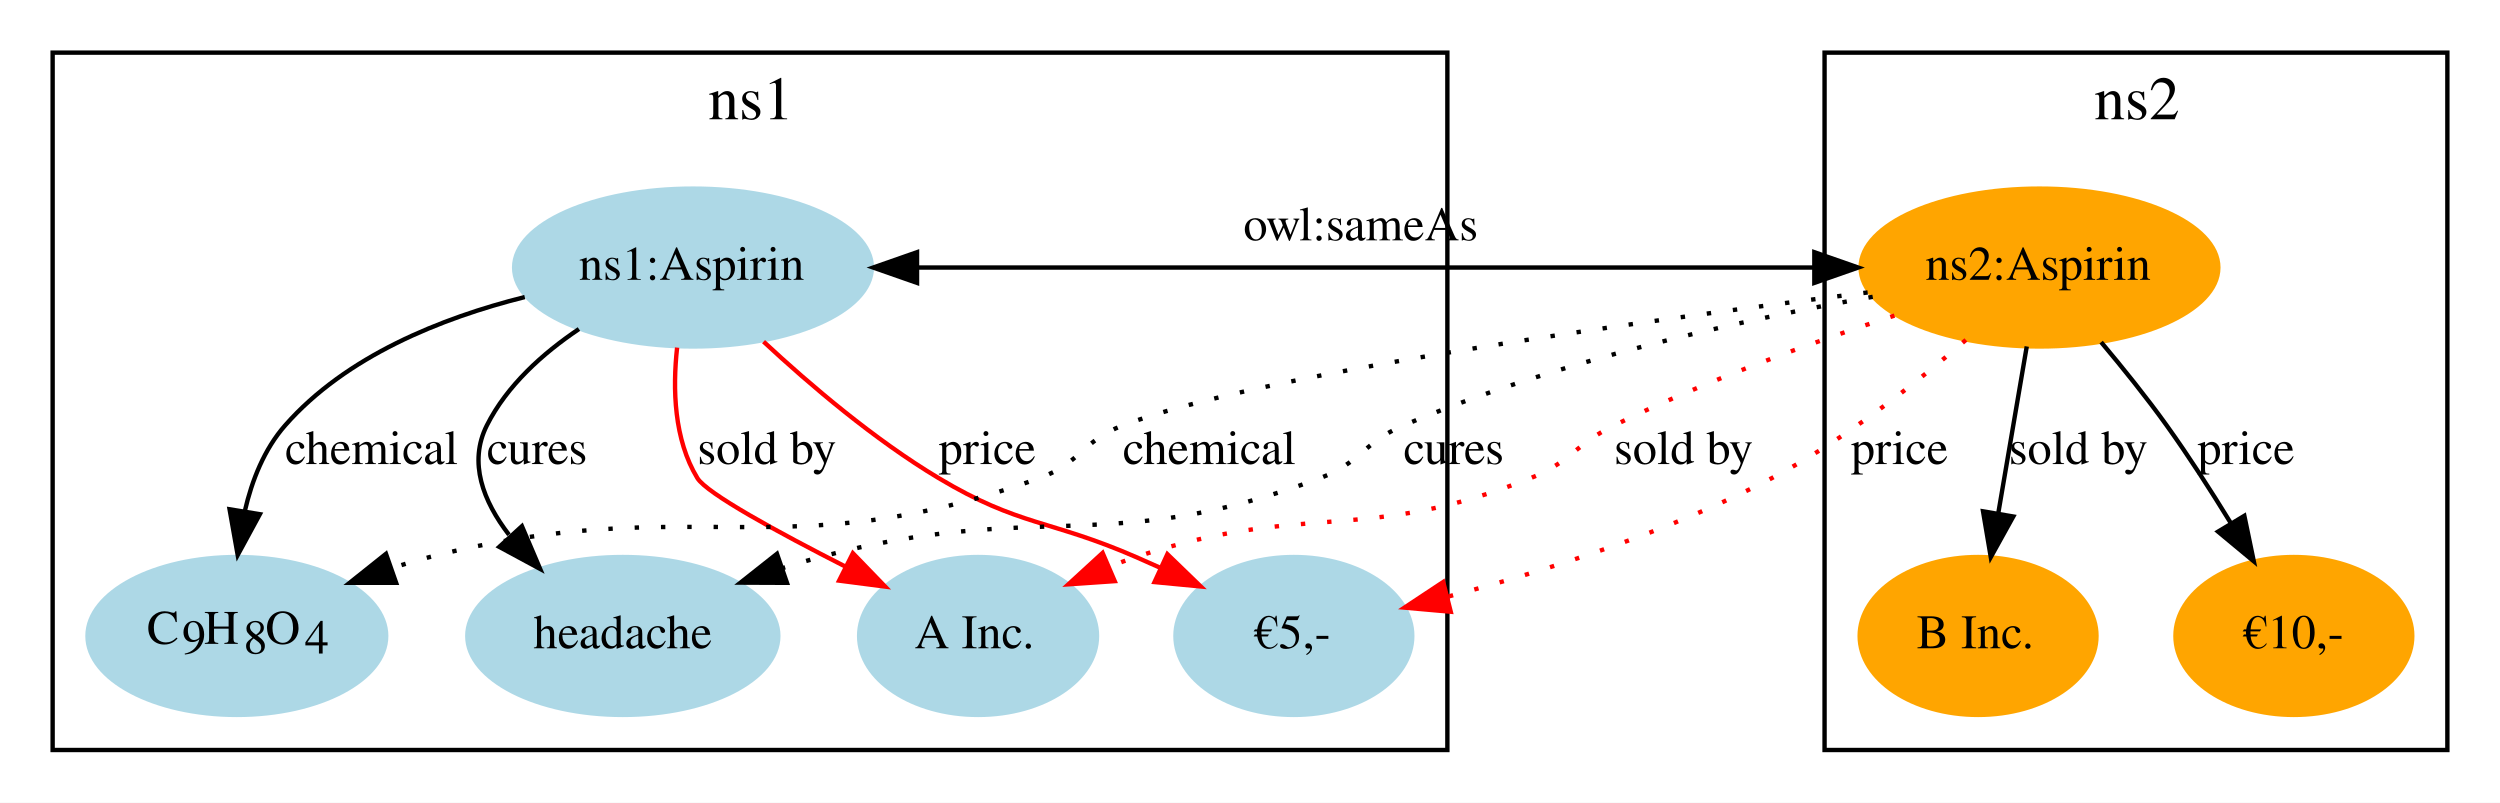
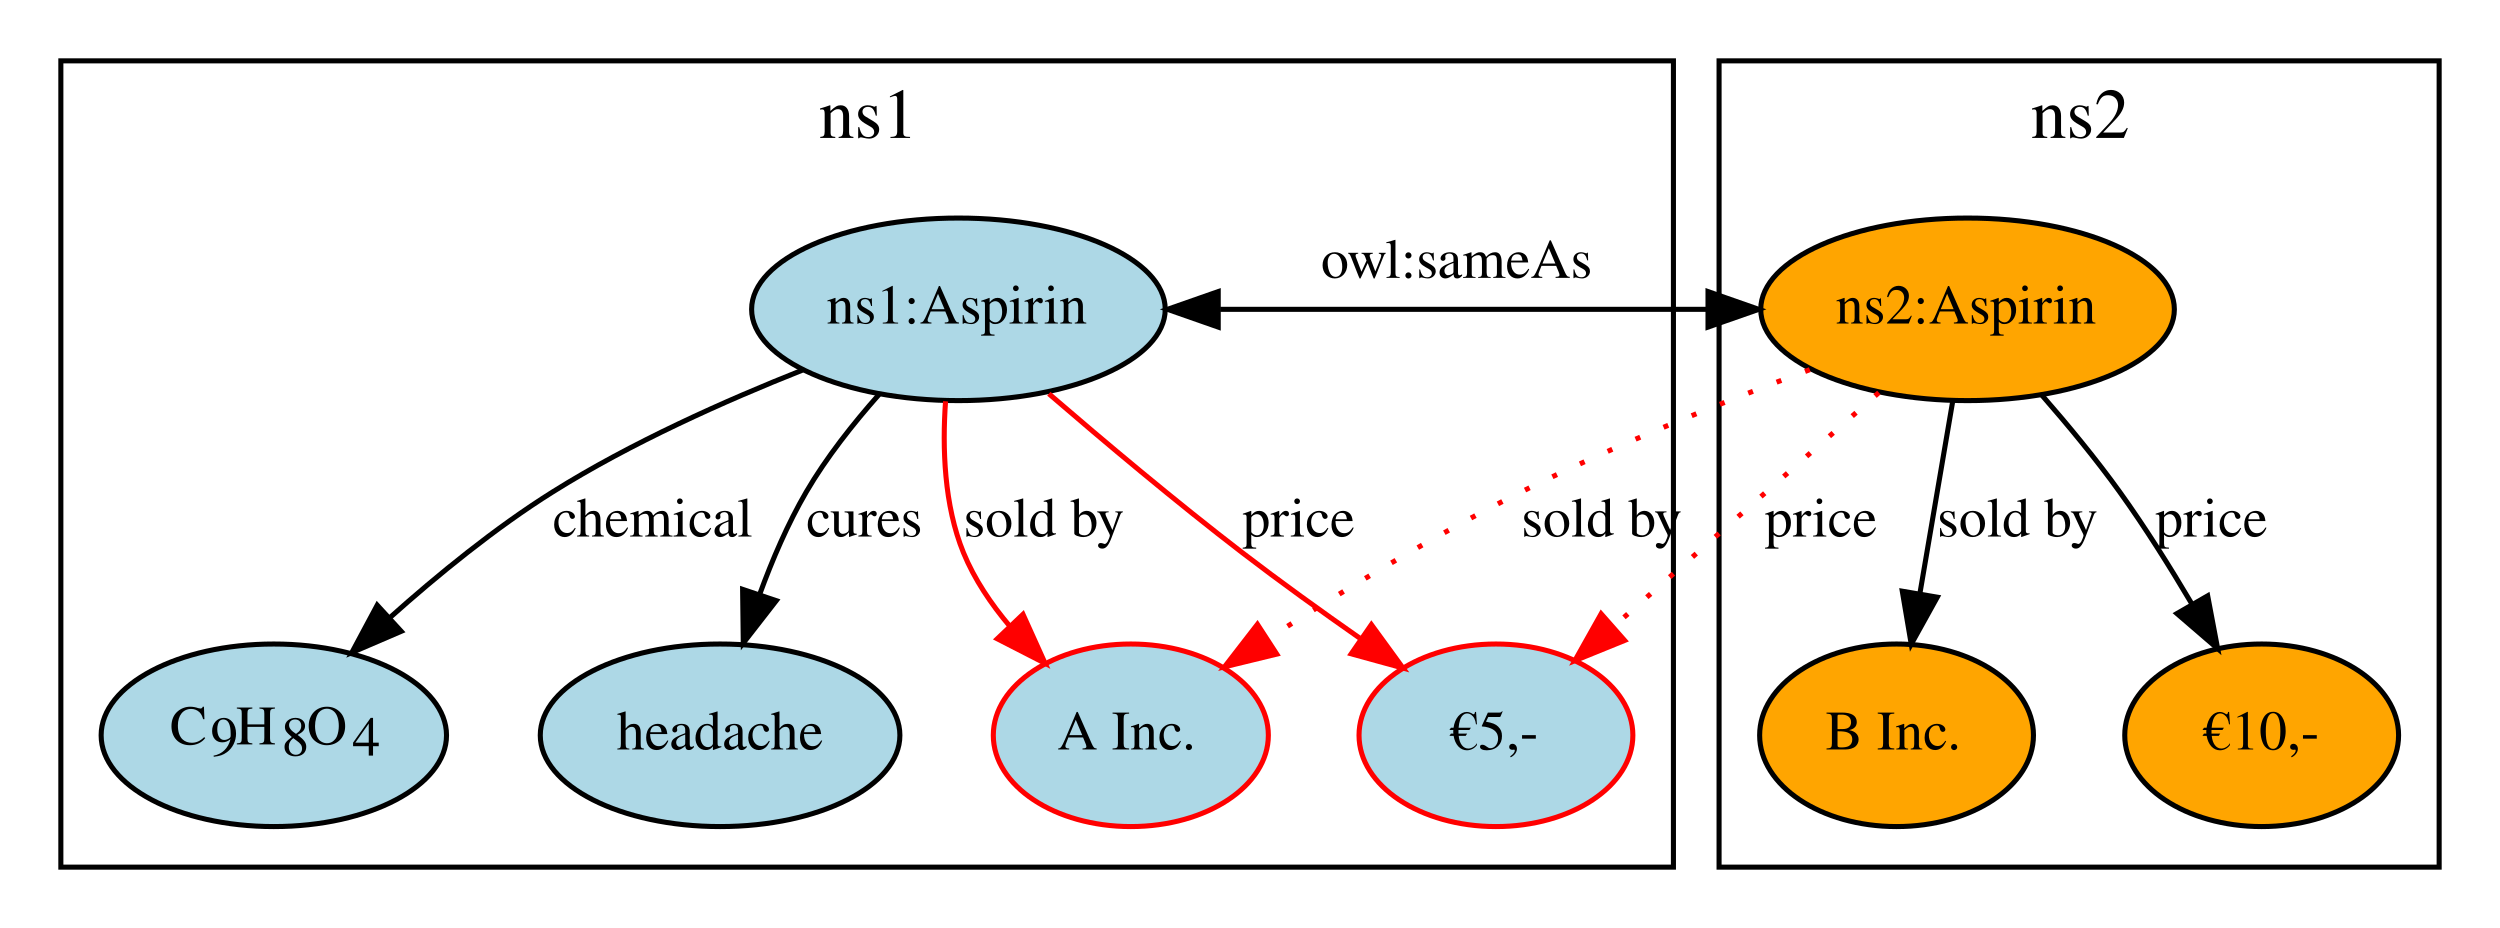
- <svg xmlns="http://www.w3.org/2000/svg" width="570pt" height="183pt" viewBox="0.00 0.00 570.00 183.00">
+ <svg xmlns="http://www.w3.org/2000/svg" width="493pt" height="183pt" viewBox="0.00 0.00 493.00 183.00">
  <g id="graph0" class="graph" transform="scale(1 1) rotate(0) translate(4 179)">
-     <polygon fill="white" stroke="none" points="-4,4 -4,-179 566,-179 566,4 -4,4" />
+     <polygon fill="white" stroke="none" points="-4,4 -4,-179 489,-179 489,4 -4,4" />
    <g id="clust1" class="cluster">
      <polygon fill="none" stroke="black" points="8,-8 8,-167 326,-167 326,-8 8,-8" />
      <text text-anchor="start" x="157.5" y="-151.8" font-family="Times,serif" font-size="14.00">ns1</text>
    </g>
    <g id="clust2" class="cluster">
-       <polygon fill="none" stroke="black" points="412,-8 412,-167 554,-167 554,-8 412,-8" />
-       <text text-anchor="start" x="473.5" y="-151.8" font-family="Times,serif" font-size="14.00">ns2</text>
+       <polygon fill="none" stroke="black" points="335,-8 335,-167 477,-167 477,-8 335,-8" />
+       <text text-anchor="start" x="396.5" y="-151.8" font-family="Times,serif" font-size="14.00">ns2</text>
    </g>
    <g id="node1" class="node">
-       <ellipse fill="lightblue" stroke="lightblue" cx="50" cy="-34" rx="34.054" ry="18" />
+       <ellipse fill="lightblue" stroke="black" cx="50" cy="-34" rx="34.054" ry="18" />
      <text text-anchor="start" x="29.5" y="-32.2" font-family="Times,serif" font-size="11.00">C</text>
      <text text-anchor="start" x="37.5" y="-32.2" font-family="Times,serif" baseline-shift="sub" font-size="11.00">9</text>
      <text text-anchor="start" x="42.5" y="-32.2" font-family="Times,serif" font-size="11.00">H</text>
      <text text-anchor="start" x="51.5" y="-32.2" font-family="Times,serif" baseline-shift="sub" font-size="11.00">8</text>
      <text text-anchor="start" x="56.5" y="-32.2" font-family="Times,serif" font-size="11.00">O</text>
      <text text-anchor="start" x="65.5" y="-32.2" font-family="Times,serif" baseline-shift="sub" font-size="11.00">4</text>
    </g>
    <g id="node2" class="node">
-       <ellipse fill="lightblue" stroke="lightblue" cx="154" cy="-118" rx="40.782" ry="18" />
-       <text text-anchor="start" x="128" y="-115.2" font-family="Times,serif" font-size="11.00">ns1:Aspirin</text>
+       <ellipse fill="lightblue" stroke="black" cx="185" cy="-118" rx="40.782" ry="18" />
+       <text text-anchor="start" x="159" y="-115.2" font-family="Times,serif" font-size="11.00">ns1:Aspirin</text>
    </g>
    <g id="edge1" class="edge">
-       <path fill="none" stroke="black" d="M115.645,-111.272C96.656,-106.508 74.884,-97.818 61,-82 56.246,-76.584 53.444,-69.502 51.82,-62.486" />
-       <polygon fill="black" stroke="black" points="55.249,-61.764 50.193,-52.454 48.34,-62.885 55.249,-61.764" />
-       <text text-anchor="start" x="61" y="-73.2" font-family="Times,serif" font-size="11.00">chemical</text>
+       <path fill="none" stroke="black" d="M154.307,-106.04C138.957,-99.954 120.415,-91.66 105,-82 93.692,-74.914 82.296,-65.614 72.833,-57.158" />
+       <polygon fill="black" stroke="black" points="75.118,-54.504 65.384,-50.321 70.385,-59.661 75.118,-54.504" />
+       <text text-anchor="start" x="105" y="-73.2" font-family="Times,serif" font-size="11.00">chemical</text>
    </g>
    <g id="node3" class="node">
-       <ellipse fill="lightblue" stroke="lightblue" cx="138" cy="-34" rx="35.458" ry="18" />
+       <ellipse fill="lightblue" stroke="black" cx="138" cy="-34" rx="35.458" ry="18" />
      <text text-anchor="middle" x="138" y="-31.2" font-family="Times,serif" font-size="11.00">headache</text>
    </g>
    <g id="edge2" class="edge">
-       <path fill="none" stroke="black" d="M127.998,-103.978C119.736,-98.421 111.565,-91.092 107,-82 102.748,-73.532 106.161,-64.738 112.044,-57.079" />
-       <polygon fill="black" stroke="black" points="115.001,-59.031 119.151,-49.283 109.828,-54.315 115.001,-59.031" />
-       <text text-anchor="start" x="107" y="-73.2" font-family="Times,serif" font-size="11.00">cures</text>
+       <path fill="none" stroke="black" d="M169.337,-101.203C164.273,-95.493 158.95,-88.775 155,-82 151.359,-75.755 148.287,-68.597 145.8,-61.781" />
+       <polygon fill="black" stroke="black" points="149.079,-60.551 142.576,-52.187 142.444,-62.781 149.079,-60.551" />
+       <text text-anchor="start" x="155" y="-73.2" font-family="Times,serif" font-size="11.00">cures</text>
    </g>
    <g id="node4" class="node">
-       <ellipse fill="lightblue" stroke="lightblue" cx="219" cy="-34" rx="27.12" ry="18" />
+       <ellipse fill="lightblue" stroke="red" cx="219" cy="-34" rx="27.12" ry="18" />
      <text text-anchor="start" x="204.5" y="-31.2" font-family="Times,serif" font-size="11.00">A Inc.</text>
    </g>
    <g id="edge3" class="edge">
-       <path fill="none" stroke="red" d="M150.382,-99.749C149.336,-90.312 149.662,-78.789 155,-70 157.116,-66.516 173.288,-57.686 188.844,-49.767" />
-       <polygon fill="red" stroke="red" points="190.457,-52.873 197.821,-45.257 187.314,-46.618 190.457,-52.873" />
-       <text text-anchor="start" x="155" y="-73.2" font-family="Times,serif" font-size="11.00">sold by</text>
+       <path fill="none" stroke="red" d="M182.465,-99.869C181.811,-90.685 182.165,-79.366 186,-70 188.136,-64.783 191.44,-59.884 195.147,-55.498" />
+       <polygon fill="red" stroke="red" points="197.734,-57.856 202.091,-48.199 192.663,-53.032 197.734,-57.856" />
+       <text text-anchor="start" x="186" y="-73.2" font-family="Times,serif" font-size="11.00">sold by</text>
    </g>
    <g id="node5" class="node">
-       <ellipse fill="lightblue" stroke="lightblue" cx="291" cy="-34" rx="27" ry="18" />
+       <ellipse fill="lightblue" stroke="red" cx="291" cy="-34" rx="27" ry="18" />
      <text text-anchor="start" x="282" y="-31.2" font-family="Times,serif" font-size="11.00">€5,-</text>
    </g>
    <g id="edge4" class="edge">
-       <path fill="none" stroke="red" d="M170.09,-101.103C180.747,-91.203 195.407,-78.735 210,-70 228.483,-58.937 235.252,-60.603 255,-52 256.806,-51.213 258.656,-50.391 260.518,-49.551" />
-       <polygon fill="red" stroke="red" points="262.161,-52.648 269.777,-45.283 259.23,-46.29 262.161,-52.648" />
-       <text text-anchor="start" x="210" y="-73.2" font-family="Times,serif" font-size="11.00">price</text>
+       <path fill="none" stroke="red" d="M202.83,-101.351C213.673,-92.008 227.909,-80.045 241,-70 248.371,-64.344 256.559,-58.456 264.139,-53.159" />
+       <polygon fill="red" stroke="red" points="266.437,-55.826 272.673,-47.261 262.457,-50.067 266.437,-55.826" />
+       <text text-anchor="start" x="241" y="-73.2" font-family="Times,serif" font-size="11.00">price</text>
    </g>
    <g id="node6" class="node">
-       <ellipse fill="orange" stroke="orange" cx="461" cy="-118" rx="40.782" ry="18" />
-       <text text-anchor="start" x="435" y="-115.2" font-family="Times,serif" font-size="11.00">ns2:Aspirin</text>
+       <ellipse fill="orange" stroke="black" cx="384" cy="-118" rx="40.782" ry="18" />
+       <text text-anchor="start" x="358" y="-115.2" font-family="Times,serif" font-size="11.00">ns2:Aspirin</text>
    </g>
    <g id="edge7" class="edge">
-       <path fill="none" stroke="black" d="M205.127,-118C261.788,-118 352.648,-118 409.47,-118" />
-       <polygon fill="black" stroke="black" points="205.085,-114.5 195.085,-118 205.085,-121.5 205.085,-114.5" />
-       <polygon fill="black" stroke="black" points="409.668,-121.5 419.668,-118 409.668,-114.5 409.668,-121.5" />
-       <text text-anchor="start" x="279.5" y="-124.2" font-family="Times,serif" font-size="11.00">owl:sameAs</text>
+       <path fill="none" stroke="black" d="M236.617,-118C266.196,-118 303.189,-118 332.713,-118" />
+       <polygon fill="black" stroke="black" points="236.233,-114.5 226.233,-118 236.233,-121.5 236.233,-114.5" />
+       <polygon fill="black" stroke="black" points="332.82,-121.5 342.82,-118 332.82,-114.5 332.82,-121.5" />
+       <text text-anchor="start" x="256.5" y="-124.2" font-family="Times,serif" font-size="11.00">owl:sameAs</text>
    </g>
    <g id="edge8" class="edge">
-       <path fill="none" stroke="black" stroke-dasharray="1,5" d="M421.827,-112.32C370.187,-105.828 282.333,-93.578 252,-82 242.669,-78.439 242.396,-73.388 233,-70 174.399,-48.871 154.376,-67.335 94,-52 91.172,-51.282 88.28,-50.434 85.395,-49.507" />
-       <polygon fill="black" stroke="black" points="86.317,-46.122 75.722,-46.122 84.005,-52.729 86.317,-46.122" />
-       <text text-anchor="start" x="252" y="-73.2" font-family="Times,serif" font-size="11.00">chemical</text>
+       <path fill="none" stroke="red" stroke-dasharray="1,5" d="M352.897,-106.1C335.798,-99.745 314.386,-91.185 296,-82 278.828,-73.422 260.449,-62.285 245.955,-53.005" />
+       <polygon fill="red" stroke="red" points="247.773,-50.012 237.478,-47.506 243.963,-55.885 247.773,-50.012" />
+       <text text-anchor="start" x="296" y="-73.2" font-family="Times,serif" font-size="11.00">sold by</text>
    </g>
    <g id="edge9" class="edge">
-       <path fill="none" stroke="black" stroke-dasharray="1,5" d="M422.981,-111.324C393.088,-106.039 350.823,-96.726 316,-82 306.801,-78.11 306.348,-73.518 297,-70 248.993,-51.932 232.585,-65.132 183,-52 180.2,-51.258 177.332,-50.406 174.467,-49.485" />
-       <polygon fill="black" stroke="black" points="175.43,-46.115 164.835,-46.161 173.146,-52.732 175.43,-46.115" />
-       <text text-anchor="start" x="316" y="-73.2" font-family="Times,serif" font-size="11.00">cures</text>
-     </g>
-     <g id="edge10" class="edge">
-       <path fill="none" stroke="red" stroke-dasharray="1,5" d="M427.94,-107.05C408.836,-100.817 384.586,-92.067 364,-82 355.028,-77.613 354.274,-73.708 345,-70 307.123,-54.856 293.73,-64.804 255,-52 253.08,-51.365 251.13,-50.654 249.18,-49.891" />
-       <polygon fill="red" stroke="red" points="250.156,-46.502 239.586,-45.773 247.395,-52.934 250.156,-46.502" />
-       <text text-anchor="start" x="364" y="-73.2" font-family="Times,serif" font-size="11.00">sold by</text>
-     </g>
-     <g id="edge11" class="edge">
-       <path fill="none" stroke="red" stroke-dasharray="1,5" d="M444.223,-101.495C432.545,-91.378 416.215,-78.516 400,-70 376.607,-57.714 348.114,-48.75 326.128,-42.97" />
-       <polygon fill="red" stroke="red" points="326.77,-39.523 316.217,-40.463 325.054,-46.309 326.77,-39.523" />
-       <text text-anchor="start" x="418" y="-73.2" font-family="Times,serif" font-size="11.00">price</text>
+       <path fill="none" stroke="red" stroke-dasharray="1,5" d="M366.507,-101.576C351.676,-88.499 330.289,-69.642 314.061,-55.333" />
+       <polygon fill="red" stroke="red" points="316.375,-52.708 306.56,-48.719 311.746,-57.958 316.375,-52.708" />
+       <text text-anchor="start" x="344" y="-73.2" font-family="Times,serif" font-size="11.00">price</text>
    </g>
    <g id="node7" class="node">
-       <ellipse fill="orange" stroke="orange" cx="447" cy="-34" rx="27" ry="18" />
-       <text text-anchor="start" x="433" y="-31.2" font-family="Times,serif" font-size="11.00">B Inc.</text>
+       <ellipse fill="orange" stroke="black" cx="370" cy="-34" rx="27" ry="18" />
+       <text text-anchor="start" x="356" y="-31.2" font-family="Times,serif" font-size="11.00">B Inc.</text>
    </g>
    <g id="edge5" class="edge">
-       <path fill="none" stroke="black" d="M458.099,-100.01C456.222,-89.015 453.738,-74.463 451.595,-61.916" />
-       <polygon fill="black" stroke="black" points="455.03,-61.237 449.897,-51.969 448.13,-62.415 455.03,-61.237" />
-       <text text-anchor="start" x="454" y="-73.2" font-family="Times,serif" font-size="11.00">sold by</text>
+       <path fill="none" stroke="black" d="M381.099,-100.01C379.222,-89.015 376.738,-74.463 374.595,-61.916" />
+       <polygon fill="black" stroke="black" points="378.03,-61.237 372.897,-51.969 371.13,-62.415 378.03,-61.237" />
+       <text text-anchor="start" x="378" y="-73.2" font-family="Times,serif" font-size="11.00">sold by</text>
    </g>
    <g id="node8" class="node">
-       <ellipse fill="orange" stroke="orange" cx="519" cy="-34" rx="27" ry="18" />
-       <text text-anchor="start" x="507.5" y="-31.2" font-family="Times,serif" font-size="11.00">€10,-</text>
+       <ellipse fill="orange" stroke="black" cx="442" cy="-34" rx="27" ry="18" />
+       <text text-anchor="start" x="430.5" y="-31.2" font-family="Times,serif" font-size="11.00">€10,-</text>
    </g>
    <g id="edge6" class="edge">
-       <path fill="none" stroke="black" d="M475.057,-100.992C479.968,-95.155 485.4,-88.412 490,-82 495.031,-74.989 500.108,-67.098 504.578,-59.813" />
-       <polygon fill="black" stroke="black" points="507.711,-61.395 509.866,-51.021 501.713,-57.787 507.711,-61.395" />
-       <text text-anchor="start" x="497" y="-73.2" font-family="Times,serif" font-size="11.00">price</text>
+       <path fill="none" stroke="black" d="M398.642,-101.09C403.732,-95.262 409.331,-88.5 414,-82 418.987,-75.058 423.929,-67.188 428.24,-59.9" />
+       <polygon fill="black" stroke="black" points="431.354,-61.506 433.32,-51.095 425.291,-58.008 431.354,-61.506" />
+       <text text-anchor="start" x="421" y="-73.2" font-family="Times,serif" font-size="11.00">price</text>
    </g>
  </g>
</svg>
